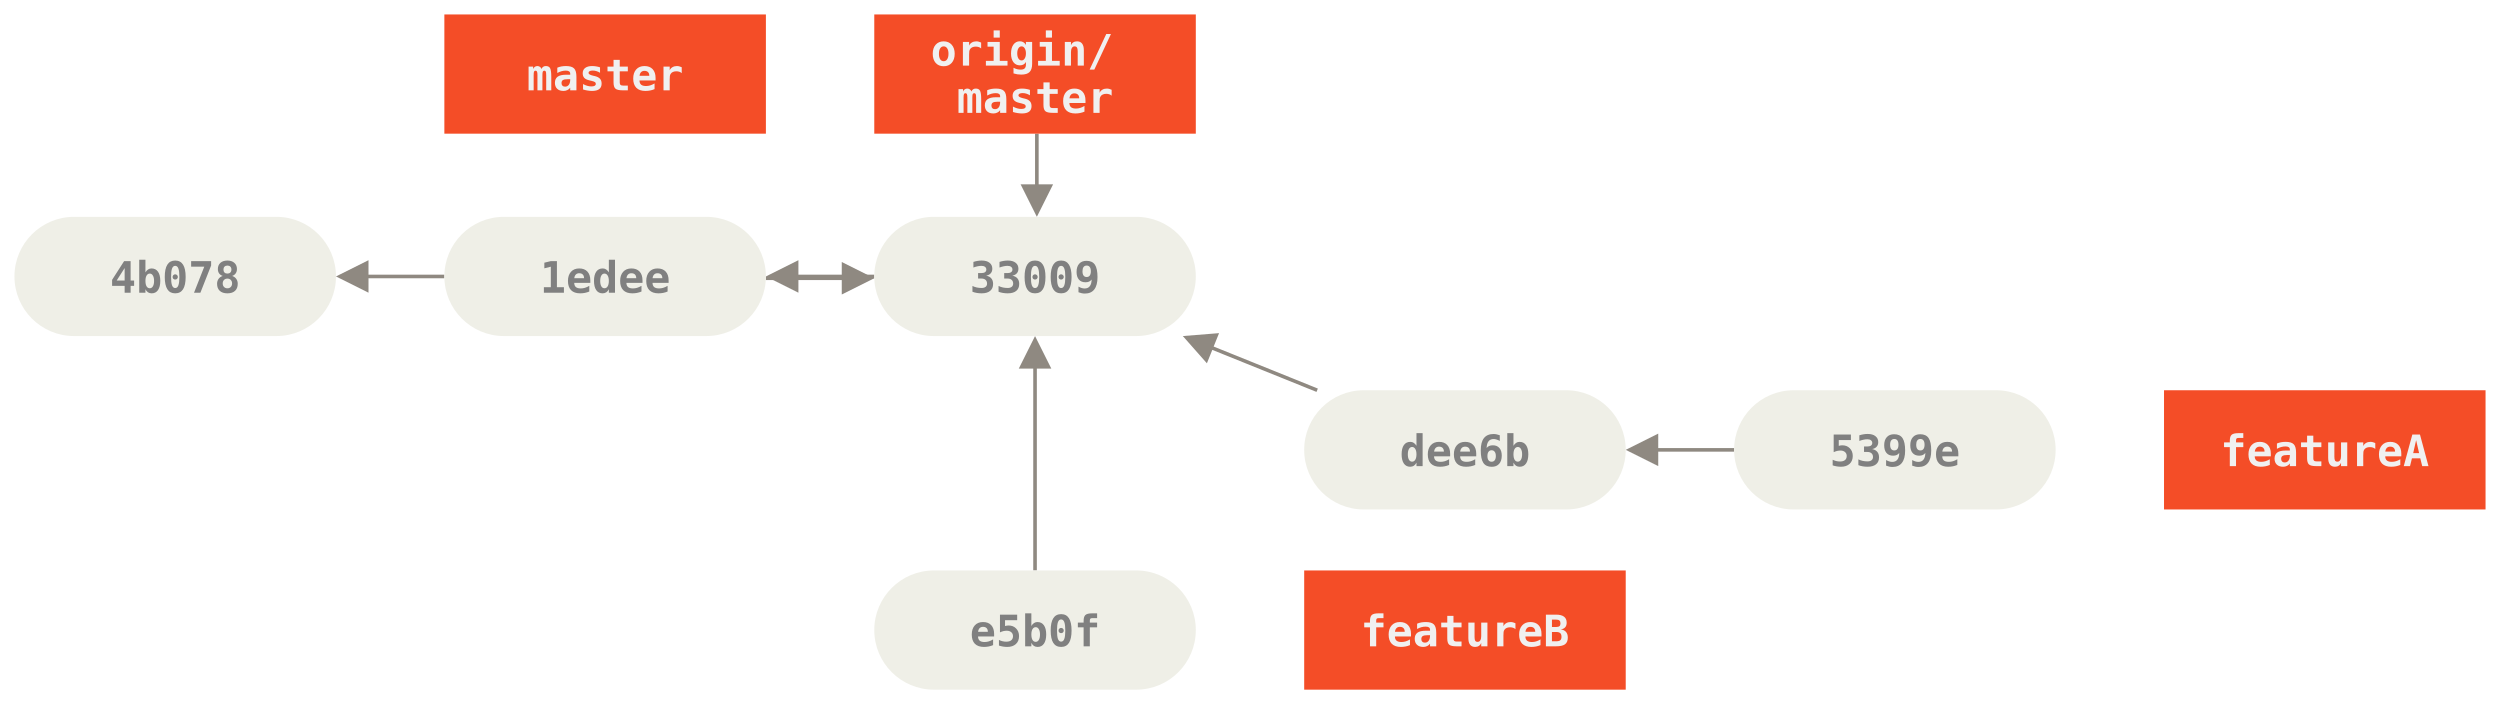
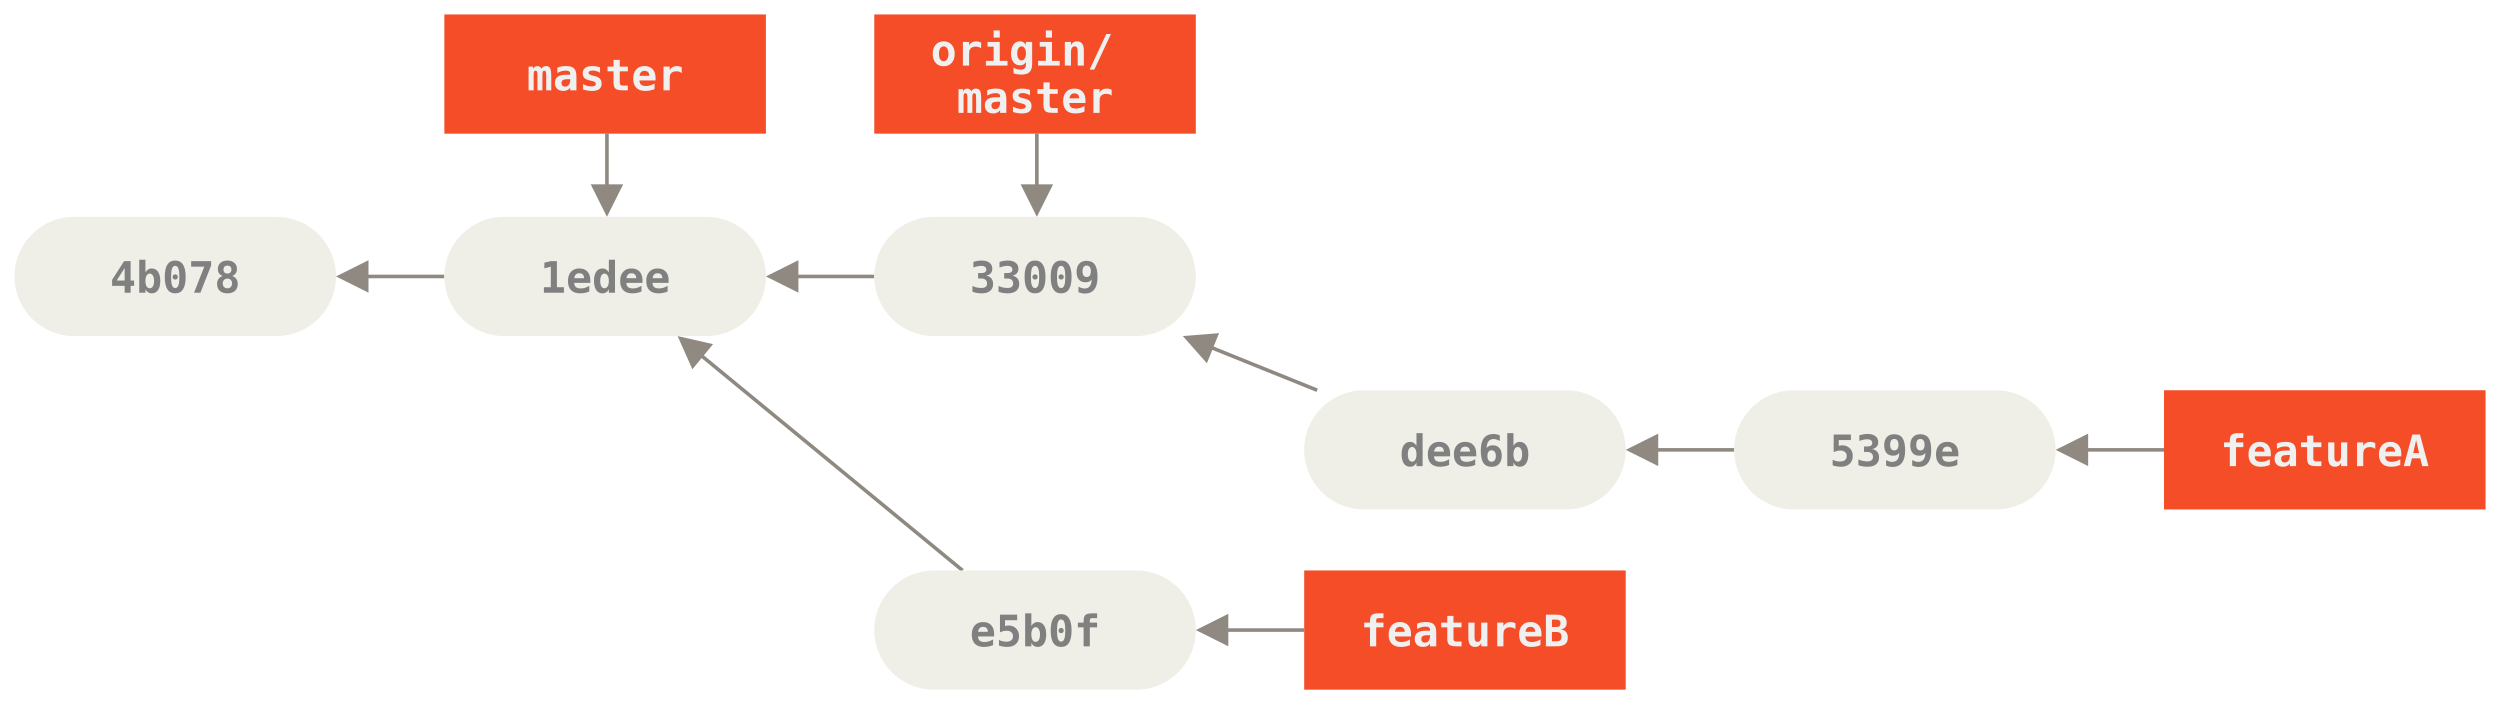
<svg xmlns="http://www.w3.org/2000/svg" version="1.1" width="1384" height="389.8" viewBox="0 0 692 194.9">
  <path d="m102 76.02h21v1h-21v4l-9-4.5 9-4.5z" fill="#8f8981" />
  <path d="m221 76.02h21v1h-21v4l-9-4.5 9-4.5z" fill="#8f8981" />
  <path d="M364.781 107.556 L335.94 95.923 L337.436 92.213 L327.406 93.02 L334.069 100.56 L335.566 96.85 L364.407 108.484 Z" fill="#8f8981" />
  <path d="m459 124.02h21v1h-21v4l-9-4.5 9-4.5z" fill="#8f8981" />
-   <path d="M287 157.9 L287 102.02 L291 102.02 L286.5 93.02 L282 102.02 L286 102.02 L286 157.9 Z" fill="#8f8981" />
-   <path d="m233 76.52h-21v1h21v4l9-4.5-9-4.5v4z" fill="#8f8981" />
+   <path d="M266.757 157.514 L194.829 98.351 L197.37 95.262 L187.56 93.02 L191.652 102.213 L194.193 99.123 L266.122 158.286 Z" fill="#8f8981" />
+   <path d="m167.5 51.02v-14.02h1v14.02h4l-4.5 9-4.5-9h4z" fill="#8f8981" />
  <path d="m286.5 51.02v-14.02h1v14.02h4l-4.5 9-4.5-9h4z" fill="#8f8981" />
-   <path d="m471 124.52h--217v1h-217v4l9-4.5-9-4.5v4z" fill="#8f8981" />
-   <path d="m233 174.4h--217v1h-217v4l9-4.5-9-4.5v4z" fill="#8f8981" />
+   <path d="m578 124.02h21v1h-21v4l-9-4.5 9-4.5z" fill="#8f8981" />
+   <path d="m340 173.9h21v1h-21v4l-9-4.5 9-4.5z" fill="#8f8981" />
  <g>
    <rect x="4" y="60.02" width="89" height="33" rx="16.5" ry="16.5" fill="#efefe7" />
    <text font-size="12px" font-weight="700" font-family="'JetBrains Mono', 'Source Code Pro', monospace" text-anchor="middle">
      <tspan x="48.5" y="81.02" fill="gray">4b078</tspan>
    </text>
  </g>
  <g>
    <rect x="123" y="60.02" width="89" height="33" rx="16.5" ry="16.5" fill="#efefe7" />
    <text font-size="12px" font-weight="700" font-family="'JetBrains Mono', 'Source Code Pro', monospace" text-anchor="middle">
      <tspan x="167.5" y="81.02" fill="gray">1edee</tspan>
    </text>
  </g>
  <g>
    <rect x="242" y="60.02" width="89" height="33" rx="16.5" ry="16.5" fill="#efefe7" />
    <text font-size="12px" font-weight="700" font-family="'JetBrains Mono', 'Source Code Pro', monospace" text-anchor="middle">
      <tspan x="286.5" y="81.02" fill="gray">33009</tspan>
    </text>
  </g>
  <g>
    <rect x="480" y="108.02" width="89" height="33" rx="16.5" ry="16.5" fill="#efefe7" />
    <text font-size="12px" font-weight="700" font-family="'JetBrains Mono', 'Source Code Pro', monospace" text-anchor="middle">
      <tspan x="524.5" y="129.02" fill="gray">5399e</tspan>
    </text>
  </g>
  <g>
    <rect x="242" y="157.9" width="89" height="33" rx="16.5" ry="16.5" fill="#efefe7" />
    <text font-size="12px" font-weight="700" font-family="'JetBrains Mono', 'Source Code Pro', monospace" text-anchor="middle">
      <tspan x="286.5" y="178.9" fill="gray">e5b0f</tspan>
    </text>
  </g>
  <g>
    <rect x="361" y="108.02" width="89" height="33" rx="16.5" ry="16.5" fill="#efefe7" />
    <text font-size="12px" font-weight="700" font-family="'JetBrains Mono', 'Source Code Pro', monospace" text-anchor="middle">
      <tspan x="405.5" y="129.02" fill="gray">dee6b</tspan>
    </text>
  </g>
  <g>
    <rect x="123" y="4" width="89" height="33" fill="#f44d27" />
    <text font-size="12px" font-weight="700" font-family="'JetBrains Mono', 'Source Code Pro', monospace" text-anchor="middle">
      <tspan x="167.5" y="25" fill="#f0f0f0">master</tspan>
    </text>
  </g>
  <g>
    <rect x="599" y="108.02" width="89" height="33" fill="#f44d27" />
    <text font-size="12px" font-weight="700" font-family="'JetBrains Mono', 'Source Code Pro', monospace" text-anchor="middle">
      <tspan x="643.5" y="129.02" fill="#f0f0f0">featureA</tspan>
    </text>
  </g>
  <g>
    <rect x="361" y="157.9" width="89" height="33" fill="#f44d27" />
    <text font-size="12px" font-weight="700" font-family="'JetBrains Mono', 'Source Code Pro', monospace" text-anchor="middle">
      <tspan x="405.5" y="178.9" fill="#f0f0f0">featureB</tspan>
    </text>
  </g>
  <g>
    <rect x="242" y="4" width="89" height="33" fill="#f44d27" />
    <text font-size="12px" font-weight="700" font-family="'JetBrains Mono', 'Source Code Pro', monospace" text-anchor="middle">
      <tspan x="286.5" y="18.165" fill="#f0f0f0">origin/</tspan>
      <tspan x="286.5" dy="13.07" fill="#f0f0f0">master</tspan>
    </text>
  </g>
</svg>
